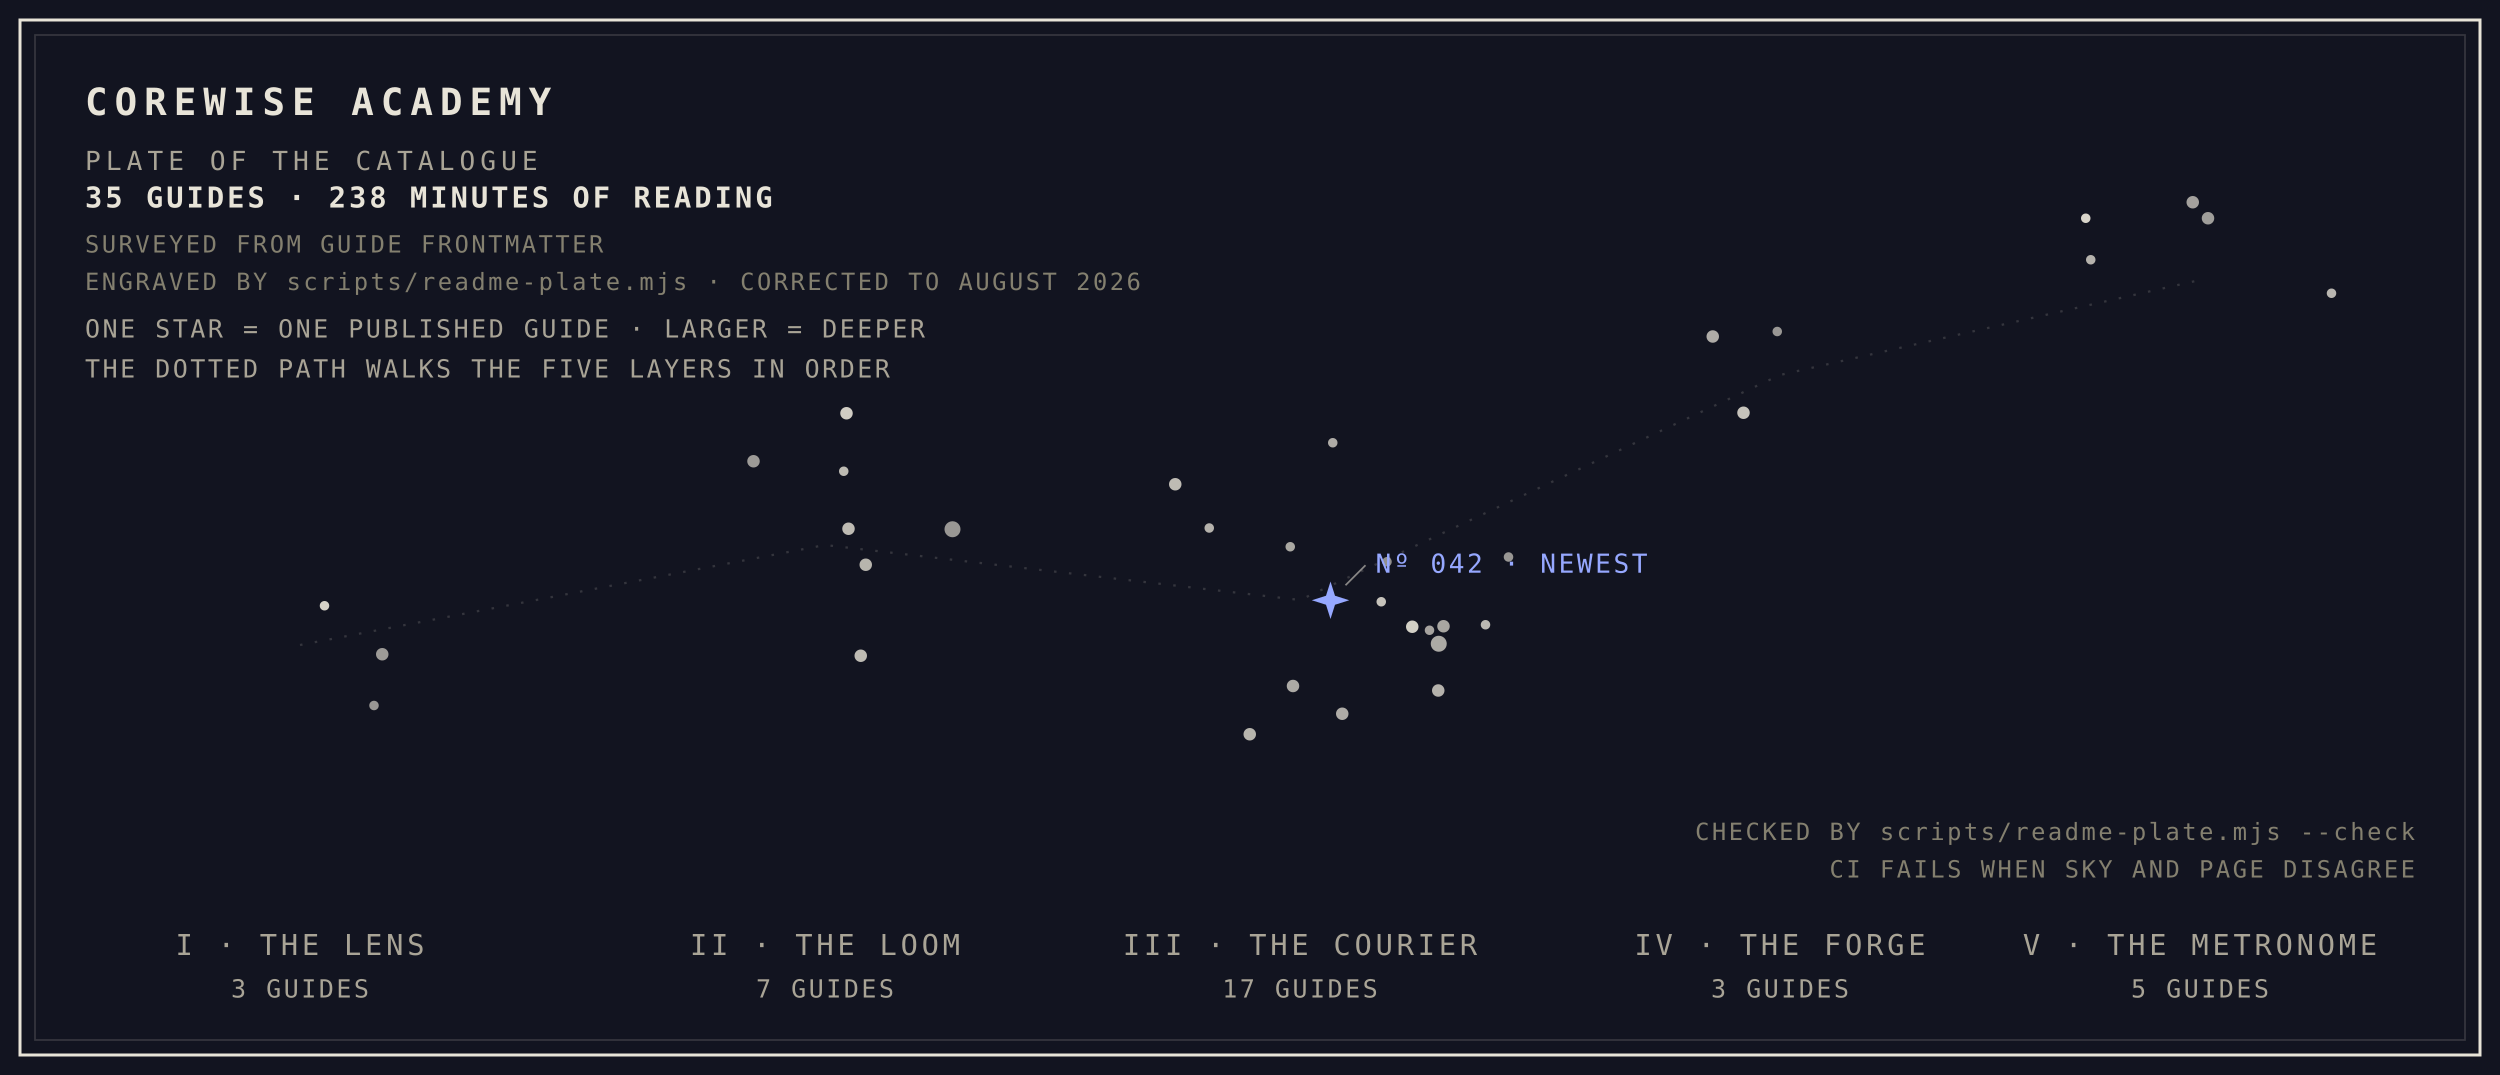
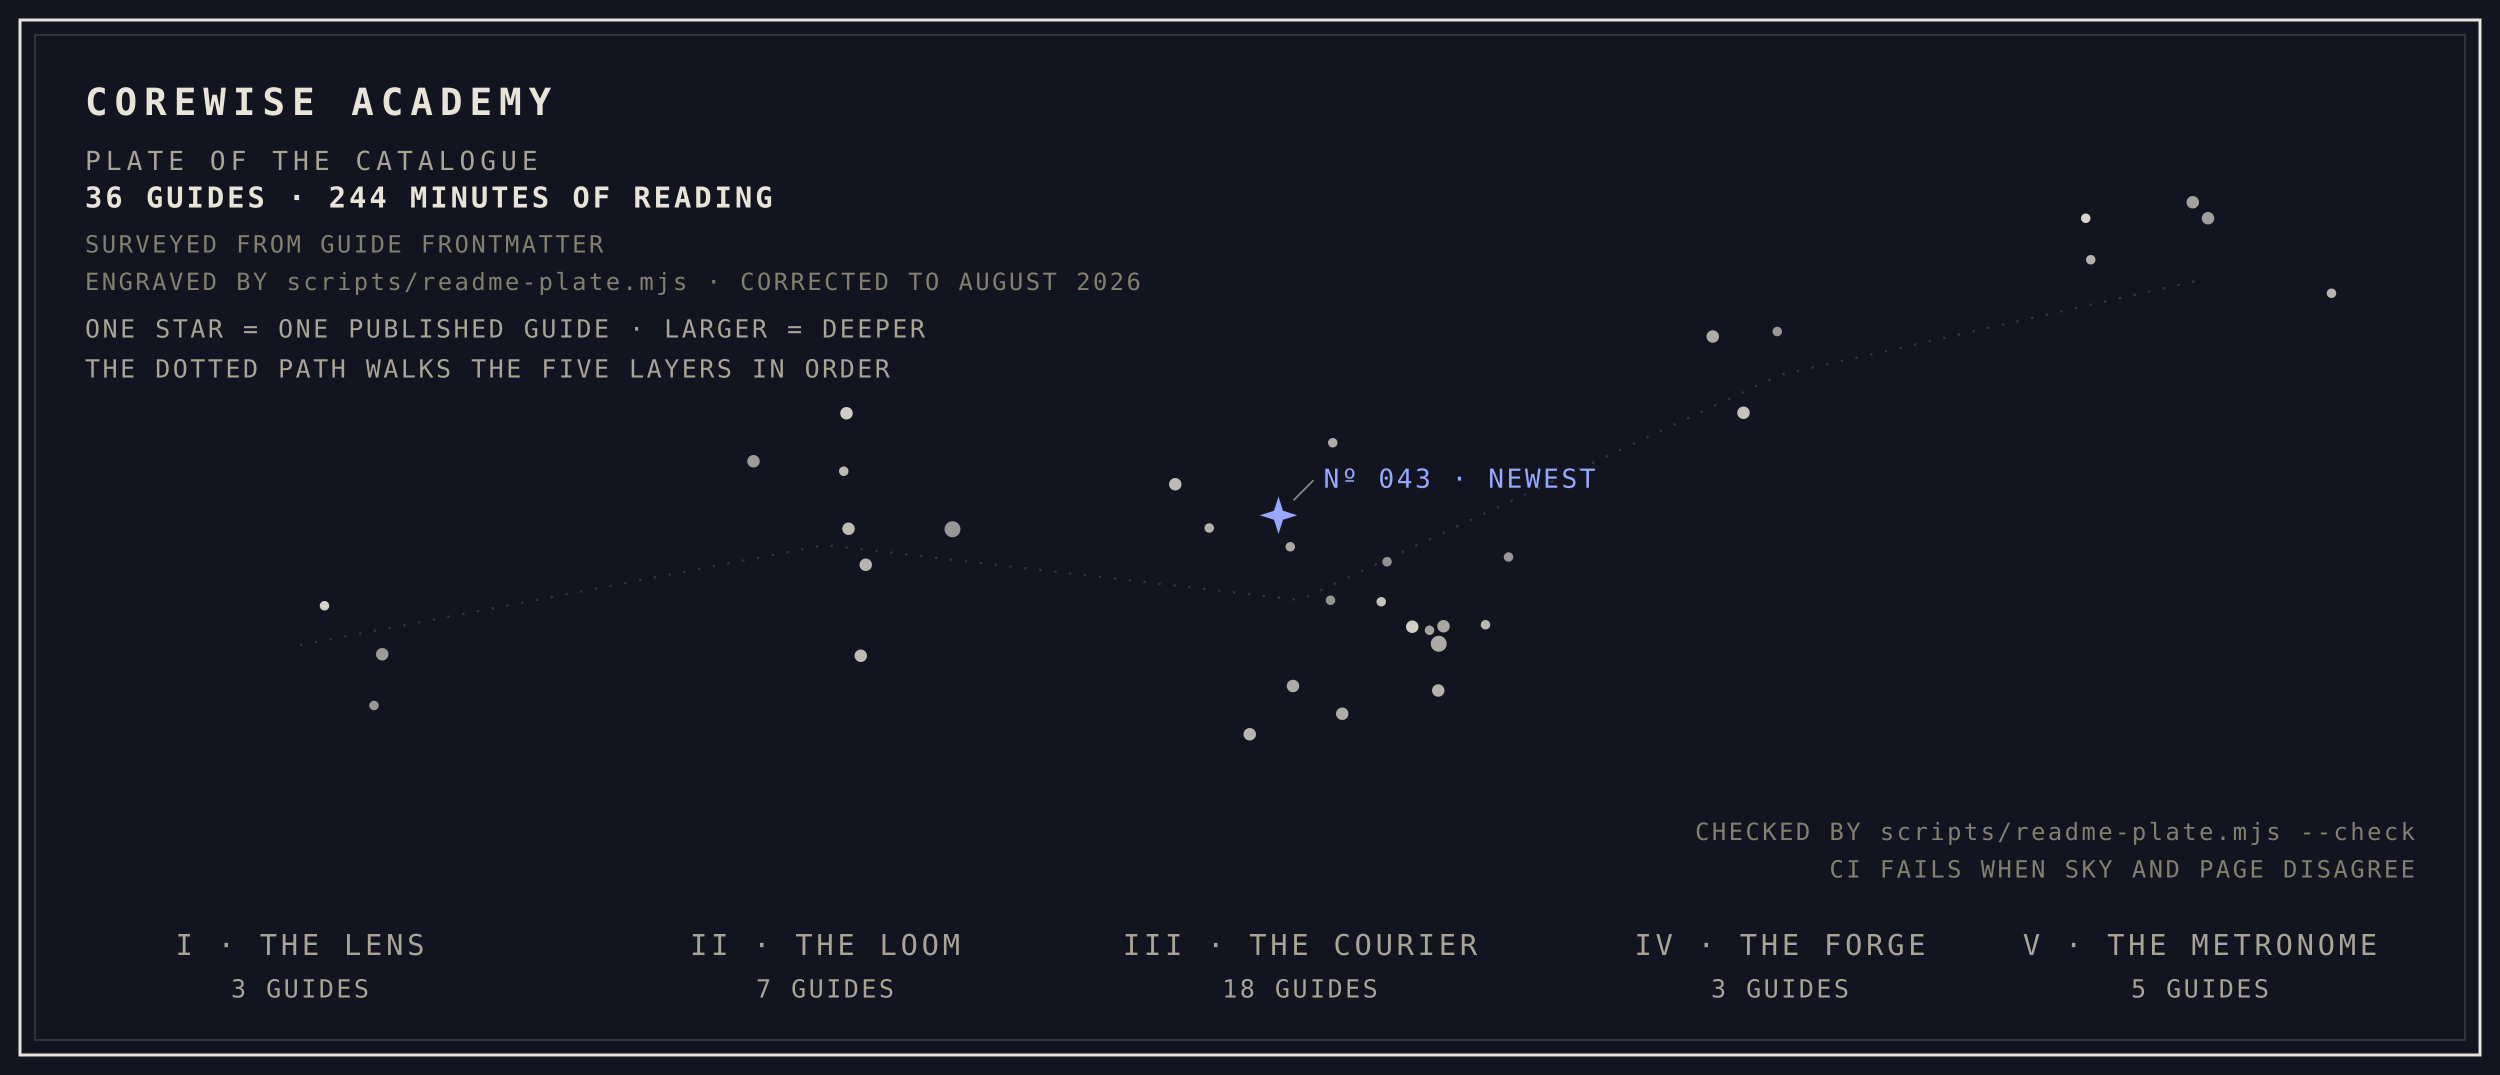
- <svg xmlns="http://www.w3.org/2000/svg" viewBox="0 0 1000 430" role="img" aria-label="Chart of the CoreWise Academy catalogue: 35 published guides as stars in five constellations, one per curriculum layer.">
+ <svg xmlns="http://www.w3.org/2000/svg" viewBox="0 0 1000 430" role="img" aria-label="Chart of the CoreWise Academy catalogue: 36 published guides as stars in five constellations, one per curriculum layer.">
  <g font-family="ui-monospace, 'IBM Plex Mono', SFMono-Regular, Menlo, monospace">
    <rect x="0" y="0" width="1000" height="430" fill="#121420" />
    <rect x="8" y="8" width="984" height="414" fill="none" stroke="#e8e4d8" stroke-width="1.2" />
    <rect x="14" y="14" width="972" height="402" fill="none" stroke="#e8e4d8" stroke-opacity="0.16" stroke-width="0.7" />
    <path d="M 120 258 L 330 218 L 520 240 L 712 150 L 880 112" fill="none" stroke="#e8e4d8" stroke-opacity="0.16" stroke-width="0.9" stroke-dasharray="1 5" />
    <circle cx="129.8" cy="242.3" r="1.9" fill="#e8e4d8" fill-opacity="0.91" />
    <circle cx="149.6" cy="282.2" r="1.9" fill="#e8e4d8" fill-opacity="0.63" />
    <circle cx="152.9" cy="261.7" r="2.5" fill="#e8e4d8" fill-opacity="0.65" />
    <text x="120" y="382" text-anchor="middle" font-size="11.5" letter-spacing="1.5" fill="#a9a496">I · THE LENS</text>
    <text x="120" y="399" text-anchor="middle" font-size="10" letter-spacing="1" fill="#a9a496">3 GUIDES</text>
    <circle cx="337.5" cy="188.5" r="1.9" fill="#e8e4d8" fill-opacity="0.8" />
    <circle cx="381" cy="211.7" r="3.2" fill="#e8e4d8" fill-opacity="0.63" />
    <circle cx="301.4" cy="184.5" r="2.5" fill="#e8e4d8" fill-opacity="0.65" />
    <circle cx="338.6" cy="165.3" r="2.5" fill="#e8e4d8" fill-opacity="0.89" />
    <circle cx="344.3" cy="262.3" r="2.5" fill="#e8e4d8" fill-opacity="0.8" />
    <circle cx="346.3" cy="225.9" r="2.5" fill="#e8e4d8" fill-opacity="0.77" />
    <circle cx="339.4" cy="211.5" r="2.5" fill="#e8e4d8" fill-opacity="0.8" />
    <text x="330" y="382" text-anchor="middle" font-size="11.5" letter-spacing="1.5" fill="#a9a496">II · THE LOOM</text>
    <text x="330" y="399" text-anchor="middle" font-size="10" letter-spacing="1" fill="#a9a496">7 GUIDES</text>
    <circle cx="575.3" cy="276.2" r="2.5" fill="#e8e4d8" fill-opacity="0.76" />
    <circle cx="564.9" cy="250.7" r="2.5" fill="#e8e4d8" fill-opacity="0.9" />
    <circle cx="516.1" cy="218.7" r="1.9" fill="#e8e4d8" fill-opacity="0.71" />
    <circle cx="536.9" cy="285.5" r="2.5" fill="#e8e4d8" fill-opacity="0.73" />
    <circle cx="552.5" cy="240.7" r="1.9" fill="#e8e4d8" fill-opacity="0.84" />
    <circle cx="517.2" cy="274.4" r="2.5" fill="#e8e4d8" fill-opacity="0.72" />
    <circle cx="483.7" cy="211.2" r="1.9" fill="#e8e4d8" fill-opacity="0.76" />
    <circle cx="533.1" cy="177.1" r="1.9" fill="#e8e4d8" fill-opacity="0.73" />
    <circle cx="571.8" cy="252.1" r="1.9" fill="#e8e4d8" fill-opacity="0.69" />
    <circle cx="575.5" cy="257.5" r="3.2" fill="#e8e4d8" fill-opacity="0.72" />
-     <path d="M12 0 L14.88 9.12 L24 12 L14.88 14.88 L12 24 L9.12 14.88 L0 12 L9.12 9.12 Z" transform="translate(524.70 232.60) scale(0.625)" fill="#96a8ff" />
+     <circle cx="532.2" cy="240.1" r="1.9" fill="#e8e4d8" fill-opacity="0.62" />
    <circle cx="470.1" cy="193.7" r="2.5" fill="#e8e4d8" fill-opacity="0.8" />
    <circle cx="499.9" cy="293.7" r="2.5" fill="#e8e4d8" fill-opacity="0.77" />
+     <path d="M12 0 L14.88 9.12 L24 12 L14.88 14.88 L12 24 L9.12 14.88 L0 12 L9.12 9.12 Z" transform="translate(503.90 198.60) scale(0.625)" fill="#96a8ff" />
    <circle cx="603.4" cy="222.8" r="1.9" fill="#e8e4d8" fill-opacity="0.63" />
    <circle cx="577.4" cy="250.5" r="2.5" fill="#e8e4d8" fill-opacity="0.7" />
    <circle cx="594.2" cy="249.9" r="1.9" fill="#e8e4d8" fill-opacity="0.79" />
    <circle cx="554.8" cy="224.7" r="1.9" fill="#e8e4d8" fill-opacity="0.6" />
    <text x="520" y="382" text-anchor="middle" font-size="11.5" letter-spacing="1.5" fill="#a9a496">III · THE COURIER</text>
-     <text x="520" y="399" text-anchor="middle" font-size="10" letter-spacing="1" fill="#a9a496">17 GUIDES</text>
+     <text x="520" y="399" text-anchor="middle" font-size="10" letter-spacing="1" fill="#a9a496">18 GUIDES</text>
    <circle cx="710.9" cy="132.6" r="1.9" fill="#e8e4d8" fill-opacity="0.63" />
    <circle cx="697.4" cy="165.1" r="2.5" fill="#e8e4d8" fill-opacity="0.84" />
    <circle cx="685.1" cy="134.6" r="2.5" fill="#e8e4d8" fill-opacity="0.73" />
    <text x="712" y="382" text-anchor="middle" font-size="11.5" letter-spacing="1.5" fill="#a9a496">IV · THE FORGE</text>
    <text x="712" y="399" text-anchor="middle" font-size="10" letter-spacing="1" fill="#a9a496">3 GUIDES</text>
    <circle cx="883.2" cy="87.3" r="2.5" fill="#e8e4d8" fill-opacity="0.66" />
    <circle cx="836.3" cy="103.9" r="1.9" fill="#e8e4d8" fill-opacity="0.76" />
    <circle cx="877.1" cy="80.9" r="2.5" fill="#e8e4d8" fill-opacity="0.68" />
    <circle cx="932.6" cy="117.3" r="1.9" fill="#e8e4d8" fill-opacity="0.78" />
    <circle cx="834.3" cy="87.3" r="1.9" fill="#e8e4d8" fill-opacity="0.93" />
    <text x="880" y="382" text-anchor="middle" font-size="11.5" letter-spacing="1.5" fill="#a9a496">V · THE METRONOME</text>
    <text x="880" y="399" text-anchor="middle" font-size="10" letter-spacing="1" fill="#a9a496">5 GUIDES</text>
-     <path d="M 538.2 234.1 L 546.2 226.1" stroke="#e8e4d8" stroke-opacity="0.55" stroke-width="0.7" fill="none" />
-     <text x="550.2" y="229.1" font-size="10.5" letter-spacing="1" fill="#96a8ff">Nº 042 · NEWEST</text>
+     <path d="M 517.4 200.1 L 525.4 192.1" stroke="#e8e4d8" stroke-opacity="0.55" stroke-width="0.7" fill="none" />
+     <text x="529.4" y="195.1" font-size="10.5" letter-spacing="1" fill="#96a8ff">Nº 043 · NEWEST</text>
    <text x="34" y="46" font-size="15" letter-spacing="2.8" fill="#e8e4d8" font-weight="600">COREWISE ACADEMY</text>
    <text x="34" y="68" font-size="10.5" letter-spacing="2" fill="#a9a496" font-weight="400">PLATE OF THE CATALOGUE</text>
-     <text x="34" y="83" font-size="11.5" letter-spacing="1.2" fill="#e8e4d8" font-weight="600">35 GUIDES · 238 MINUTES OF READING</text>
+     <text x="34" y="83" font-size="11.5" letter-spacing="1.2" fill="#e8e4d8" font-weight="600">36 GUIDES · 244 MINUTES OF READING</text>
    <text x="34" y="101" font-size="9.5" letter-spacing="1" fill="#84806f" font-weight="400">SURVEYED FROM GUIDE FRONTMATTER</text>
    <text x="34" y="116" font-size="9.5" letter-spacing="1" fill="#84806f" font-weight="400">ENGRAVED BY scripts/readme-plate.mjs · CORRECTED TO AUGUST 2026</text>
    <text x="34" y="135" font-size="10" letter-spacing="1" fill="#a9a496">ONE STAR = ONE PUBLISHED GUIDE · LARGER = DEEPER</text>
    <text x="34" y="151" font-size="10" letter-spacing="1" fill="#a9a496">THE DOTTED PATH WALKS THE FIVE LAYERS IN ORDER</text>
    <text x="966" y="336" text-anchor="end" font-size="9.5" letter-spacing="1" fill="#84806f">CHECKED BY scripts/readme-plate.mjs --check</text>
    <text x="966" y="351" text-anchor="end" font-size="9.5" letter-spacing="1" fill="#84806f">CI FAILS WHEN SKY AND PAGE DISAGREE</text>
  </g>
</svg>
